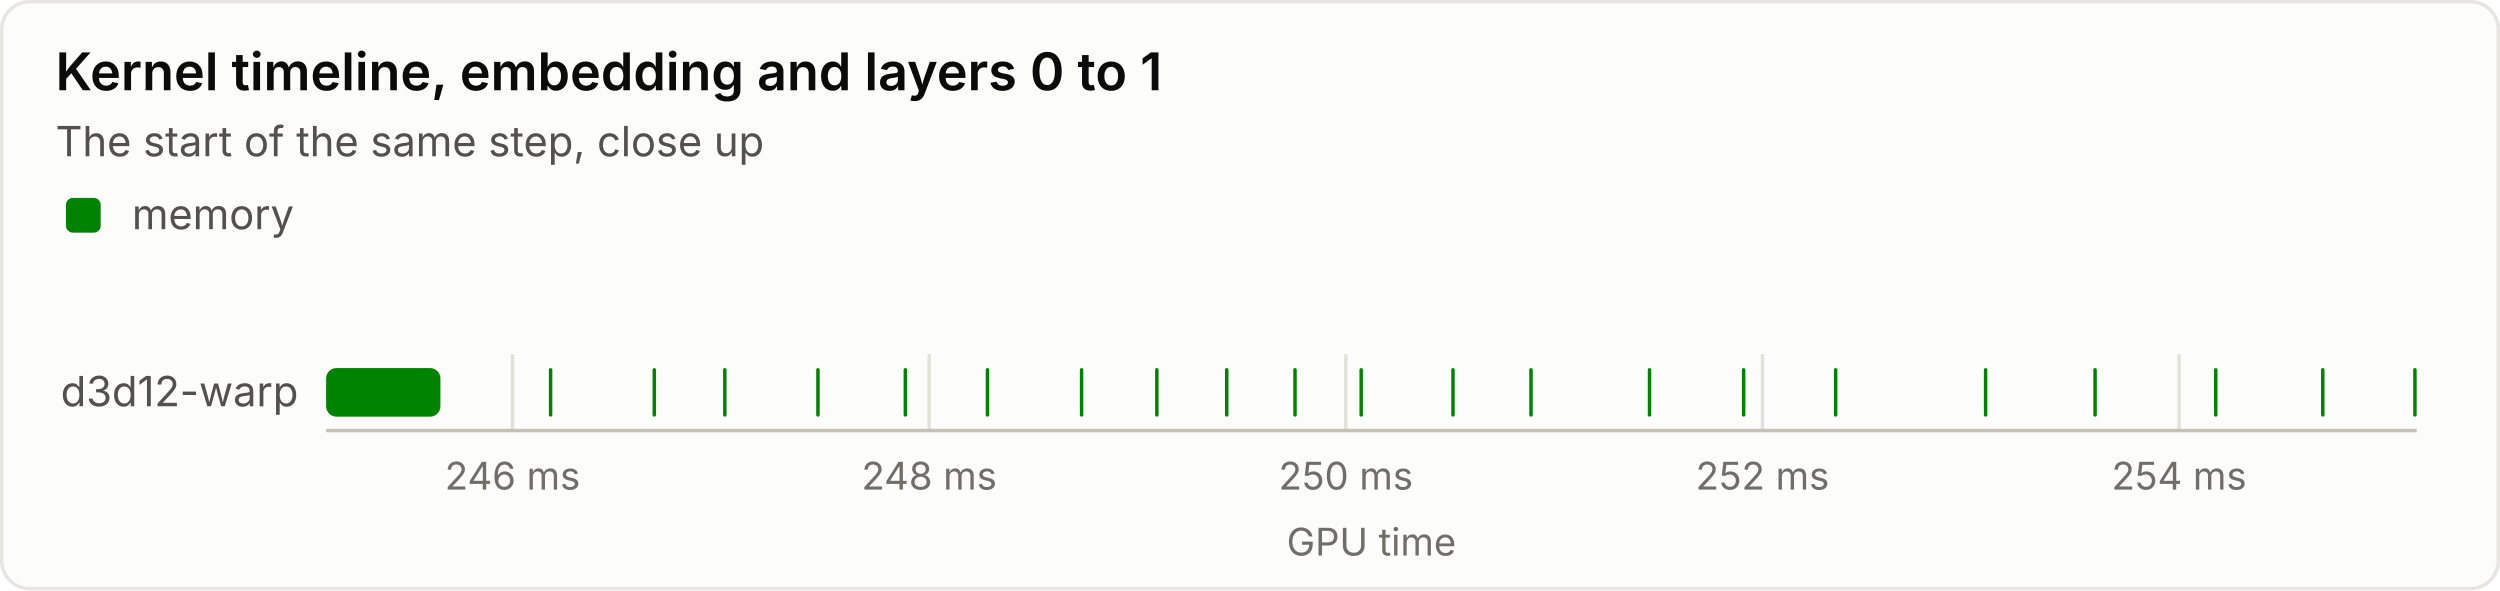
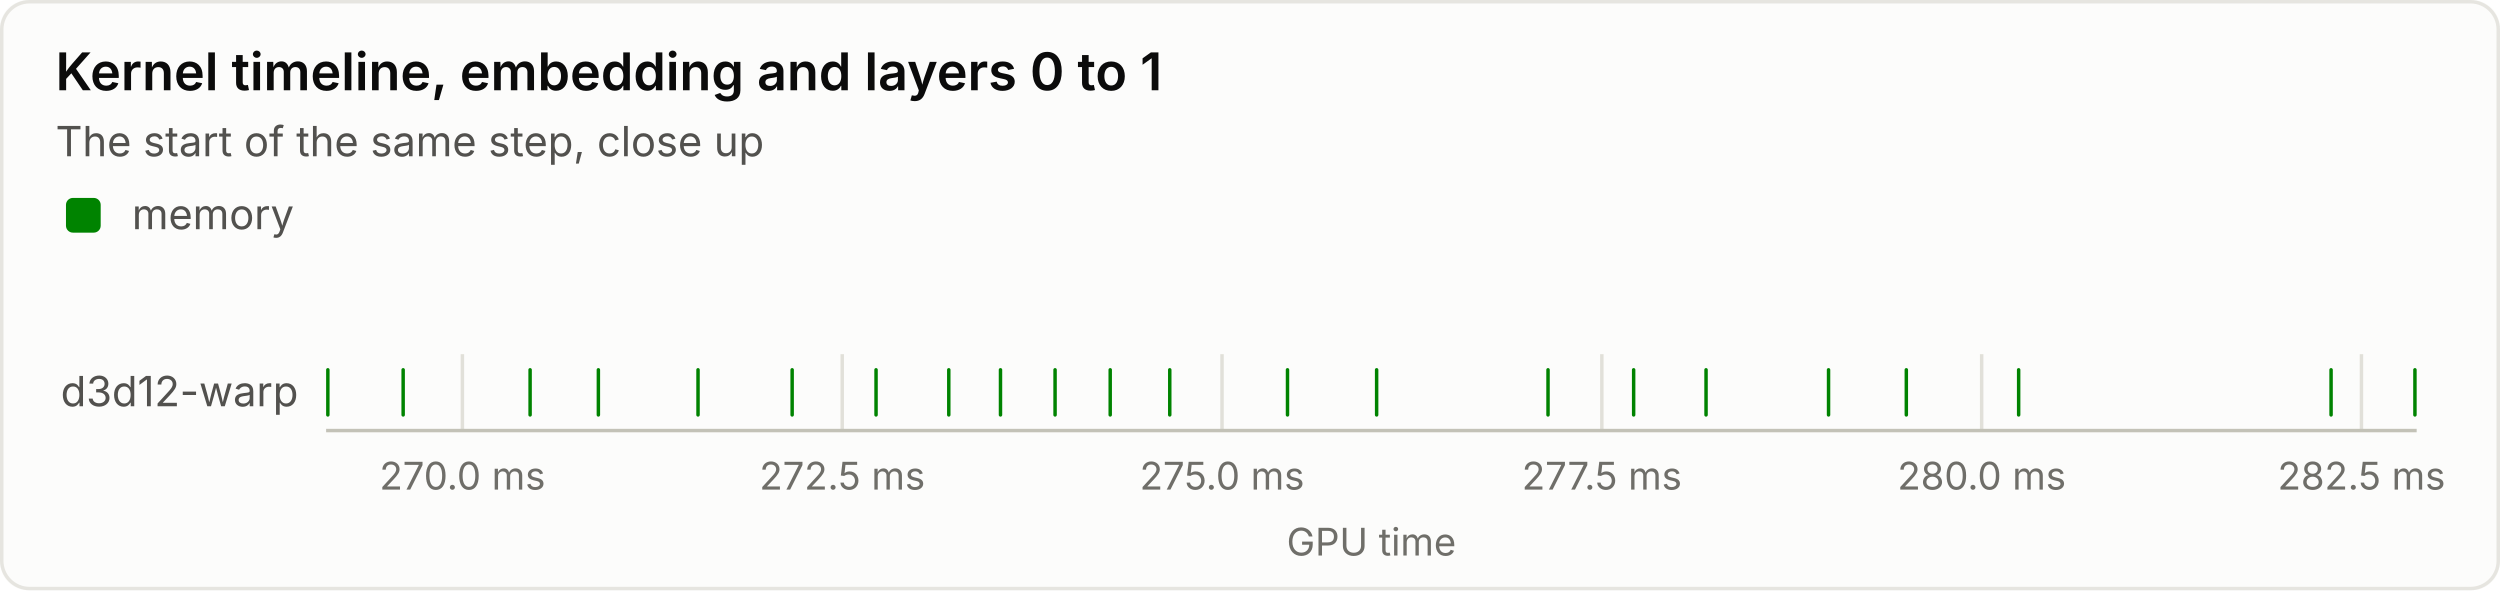
<svg xmlns="http://www.w3.org/2000/svg" width="720" height="170" viewBox="0 0 720 170" role="img" aria-labelledby="kernels-timeline_zoom-title kernels-timeline_zoom-desc">
  <style>text{font-family:system-ui,-apple-system,'Segoe UI',sans-serif}.line{fill:none;stroke-width:2;stroke-linejoin:round;stroke-linecap:round}.bg{fill:#fcfcfb}.frame{fill:none;stroke:#e6e5e0}.t1{fill:#0b0b0b}.t2{fill:#52514e}.t3{fill:#6f6e69}.grid{stroke:#e1e0d9}.axis{stroke:#c3c2b7}.ref{stroke:#52514e}.band{fill:#f0efec}.ring{stroke:#fcfcfb}.gap{stroke:#fcfcfb}.qx{fill:#f0efec}.qz{fill:#fcfcfb;stroke:#52514e}.emph{stroke:#52514e}.fn{fill:#a3a29c}.sn{stroke:#a3a29c}.f0{fill:#2a78d6}.s0{stroke:#2a78d6}.f1{fill:#eb6834}.s1{stroke:#eb6834}.f2{fill:#1baf7a}.s2{stroke:#1baf7a}.f3{fill:#eda100}.s3{stroke:#eda100}.f4{fill:#e87ba4}.s4{stroke:#e87ba4}.f5{fill:#008300}.s5{stroke:#008300}.f6{fill:#6250d6}.s6{stroke:#6250d6}.f7{fill:#e34948}.s7{stroke:#e34948}.q0{fill:#cde2fb}.q1{fill:#b7d3f6}.q2{fill:#9ec5f4}.q3{fill:#86b6ef}.q4{fill:#6da7ec}.q5{fill:#5598e7}.q6{fill:#3987e5}.q7{fill:#2a78d6}.q8{fill:#256abf}.q9{fill:#1c5cab}.q10{fill:#184f95}.q11{fill:#104281}.q12{fill:#0d366b}.fgood{fill:#0ca30c}.sgood{stroke:#0ca30c}.fwarn{fill:#fab219}.swarn{stroke:#fab219}.fserious{fill:#ec835a}.sserious{stroke:#ec835a}.fcrit{fill:#d03b3b}.scrit{stroke:#d03b3b}@media (prefers-color-scheme:dark){.bg{fill:#1a1a19}.frame{fill:none;stroke:#2c2c2a}.t1{fill:#f0efec}.t2{fill:#c3c2b7}.t3{fill:#898781}.grid{stroke:#2c2c2a}.axis{stroke:#383835}.ref{stroke:#c3c2b7}.band{fill:#242423}.ring{stroke:#1a1a19}.gap{stroke:#1a1a19}.qx{fill:#242423}.qz{fill:#1a1a19;stroke:#c3c2b7}.emph{stroke:#c3c2b7}.fn{fill:#6f6e69}.sn{stroke:#6f6e69}.f0{fill:#3987e5}.s0{stroke:#3987e5}.f1{fill:#d95926}.s1{stroke:#d95926}.f2{fill:#199e70}.s2{stroke:#199e70}.f3{fill:#c98500}.s3{stroke:#c98500}.f4{fill:#d55181}.s4{stroke:#d55181}.f5{fill:#008300}.s5{stroke:#008300}.f6{fill:#9085e9}.s6{stroke:#9085e9}.f7{fill:#e66767}.s7{stroke:#e66767}.q0{fill:#0d366b}.q1{fill:#104281}.q2{fill:#184f95}.q3{fill:#1c5cab}.q4{fill:#256abf}.q5{fill:#2a78d6}.q6{fill:#3987e5}.q7{fill:#5598e7}.q8{fill:#6da7ec}.q9{fill:#86b6ef}.q10{fill:#9ec5f4}.q11{fill:#b7d3f6}.q12{fill:#cde2fb}}</style>
  <rect class="bg" x="0" y="0" width="720" height="170" rx="8" />
  <rect class="frame" x="0.5" y="0.5" width="719" height="169" rx="8" />
  <text class="t1" x="16" y="26" font-size="15" font-weight="600">Kernel timeline, embedding and layers 0 to 1</text>
  <text class="t2" x="16" y="45" font-size="12">The start of the same step, close up</text>
  <rect class="f5" x="19" y="57" width="10" height="10" rx="2" />
  <text class="t2" x="38" y="66" font-size="12">memory</text>
-   <line class="grid" x1="147.6" y1="102" x2="147.6" y2="124" stroke-width="1" />
-   <line class="grid" x1="267.6" y1="102" x2="267.6" y2="124" stroke-width="1" />
-   <line class="grid" x1="387.59" y1="102" x2="387.59" y2="124" stroke-width="1" />
-   <line class="grid" x1="507.58" y1="102" x2="507.58" y2="124" stroke-width="1" />
-   <line class="grid" x1="627.57" y1="102" x2="627.57" y2="124" stroke-width="1" />
+   <line class="grid" x1="133.17" y1="102" x2="133.17" y2="124" stroke-width="1" />
+   <line class="grid" x1="242.56" y1="102" x2="242.56" y2="124" stroke-width="1" />
+   <line class="grid" x1="351.94" y1="102" x2="351.94" y2="124" stroke-width="1" />
+   <line class="grid" x1="461.33" y1="102" x2="461.33" y2="124" stroke-width="1" />
+   <line class="grid" x1="570.72" y1="102" x2="570.72" y2="124" stroke-width="1" />
+   <line class="grid" x1="680.1" y1="102" x2="680.1" y2="124" stroke-width="1" />
  <text class="t2" x="85.92" y="117" font-size="12" text-anchor="end">d3d12-warp</text>
-   <rect class="f5" x="93.92" y="106" width="32.92" height="14" rx="3" />
-   <rect class="f5" x="158.07" y="106" width="1" height="14" rx="0.5" />
-   <rect class="f5" x="187.93" y="106" width="1" height="14" rx="0.5" />
-   <rect class="f5" x="208.25" y="106" width="1" height="14" rx="0.5" />
-   <rect class="f5" x="235.07" y="106" width="1" height="14" rx="0.5" />
-   <rect class="f5" x="260.24" y="106" width="1" height="14" rx="0.5" />
-   <rect class="f5" x="283.89" y="106" width="1" height="14" rx="0.5" />
-   <rect class="f5" x="311" y="106" width="1" height="14" rx="0.5" />
-   <rect class="f5" x="332.67" y="106" width="1" height="14" rx="0.5" />
-   <rect class="f5" x="352.8" y="106" width="1" height="14" rx="0.5" />
-   <rect class="f5" x="372.46" y="106" width="1" height="14" rx="0.5" />
-   <rect class="f5" x="391.52" y="106" width="1" height="14" rx="0.5" />
-   <rect class="f5" x="417.96" y="106" width="1" height="14" rx="0.5" />
-   <rect class="f5" x="440.43" y="106" width="1" height="14" rx="0.5" />
-   <rect class="f5" x="474.56" y="106" width="1" height="14" rx="0.5" />
-   <rect class="f5" x="501.67" y="106" width="1" height="14" rx="0.5" />
-   <rect class="f5" x="528.17" y="106" width="1" height="14" rx="0.5" />
-   <rect class="f5" x="571.35" y="106" width="1" height="14" rx="0.5" />
-   <rect class="f5" x="602.88" y="106" width="1" height="14" rx="0.5" />
-   <rect class="f5" x="637.64" y="106" width="1" height="14" rx="0.5" />
-   <rect class="f5" x="668.46" y="106" width="1" height="14" rx="0.5" />
+   <rect class="f5" x="93.92" y="106" width="1" height="14" rx="0.5" />
+   <rect class="f5" x="115.61" y="106" width="1" height="14" rx="0.5" />
+   <rect class="f5" x="152.17" y="106" width="1" height="14" rx="0.5" />
+   <rect class="f5" x="171.83" y="106" width="1" height="14" rx="0.5" />
+   <rect class="f5" x="200.53" y="106" width="1" height="14" rx="0.5" />
+   <rect class="f5" x="227.64" y="106" width="1" height="14" rx="0.5" />
+   <rect class="f5" x="251.8" y="106" width="1" height="14" rx="0.5" />
+   <rect class="f5" x="272.75" y="106" width="1" height="14" rx="0.5" />
+   <rect class="f5" x="287.64" y="106" width="1" height="14" rx="0.5" />
+   <rect class="f5" x="303.36" y="106" width="1" height="14" rx="0.5" />
+   <rect class="f5" x="319.24" y="106" width="1" height="14" rx="0.5" />
+   <rect class="f5" x="336.39" y="106" width="1" height="14" rx="0.5" />
+   <rect class="f5" x="370.3" y="106" width="1" height="14" rx="0.5" />
+   <rect class="f5" x="395.97" y="106" width="1" height="14" rx="0.5" />
+   <rect class="f5" x="445.33" y="106" width="1" height="14" rx="0.5" />
+   <rect class="f5" x="469.99" y="106" width="1" height="14" rx="0.5" />
+   <rect class="f5" x="490.84" y="106" width="1" height="14" rx="0.5" />
+   <rect class="f5" x="526.12" y="106" width="1" height="14" rx="0.5" />
+   <rect class="f5" x="548.52" y="106" width="1" height="14" rx="0.5" />
+   <rect class="f5" x="580.87" y="106" width="1" height="14" rx="0.5" />
+   <rect class="f5" x="670.85" y="106" width="1" height="14" rx="0.5" />
  <rect class="f5" x="695" y="106" width="1" height="14" rx="0.5" />
-   <text class="t3" x="147.6" y="141" font-size="11" text-anchor="middle">246 ms</text>
-   <text class="t3" x="267.6" y="141" font-size="11" text-anchor="middle">248 ms</text>
-   <text class="t3" x="387.59" y="141" font-size="11" text-anchor="middle">250 ms</text>
-   <text class="t3" x="507.58" y="141" font-size="11" text-anchor="middle">252 ms</text>
-   <text class="t3" x="627.57" y="141" font-size="11" text-anchor="middle">254 ms</text>
+   <text class="t3" x="133.17" y="141" font-size="11" text-anchor="middle">270.0 ms</text>
+   <text class="t3" x="242.56" y="141" font-size="11" text-anchor="middle">272.5 ms</text>
+   <text class="t3" x="351.94" y="141" font-size="11" text-anchor="middle">275.0 ms</text>
+   <text class="t3" x="461.33" y="141" font-size="11" text-anchor="middle">277.5 ms</text>
+   <text class="t3" x="570.72" y="141" font-size="11" text-anchor="middle">280.0 ms</text>
+   <text class="t3" x="680.1" y="141" font-size="11" text-anchor="middle">282.5 ms</text>
  <line class="axis" x1="93.92" y1="124" x2="696" y2="124" stroke-width="1" />
  <text class="t3" x="394.96" y="160" font-size="11" text-anchor="middle">GPU time</text>
</svg>
